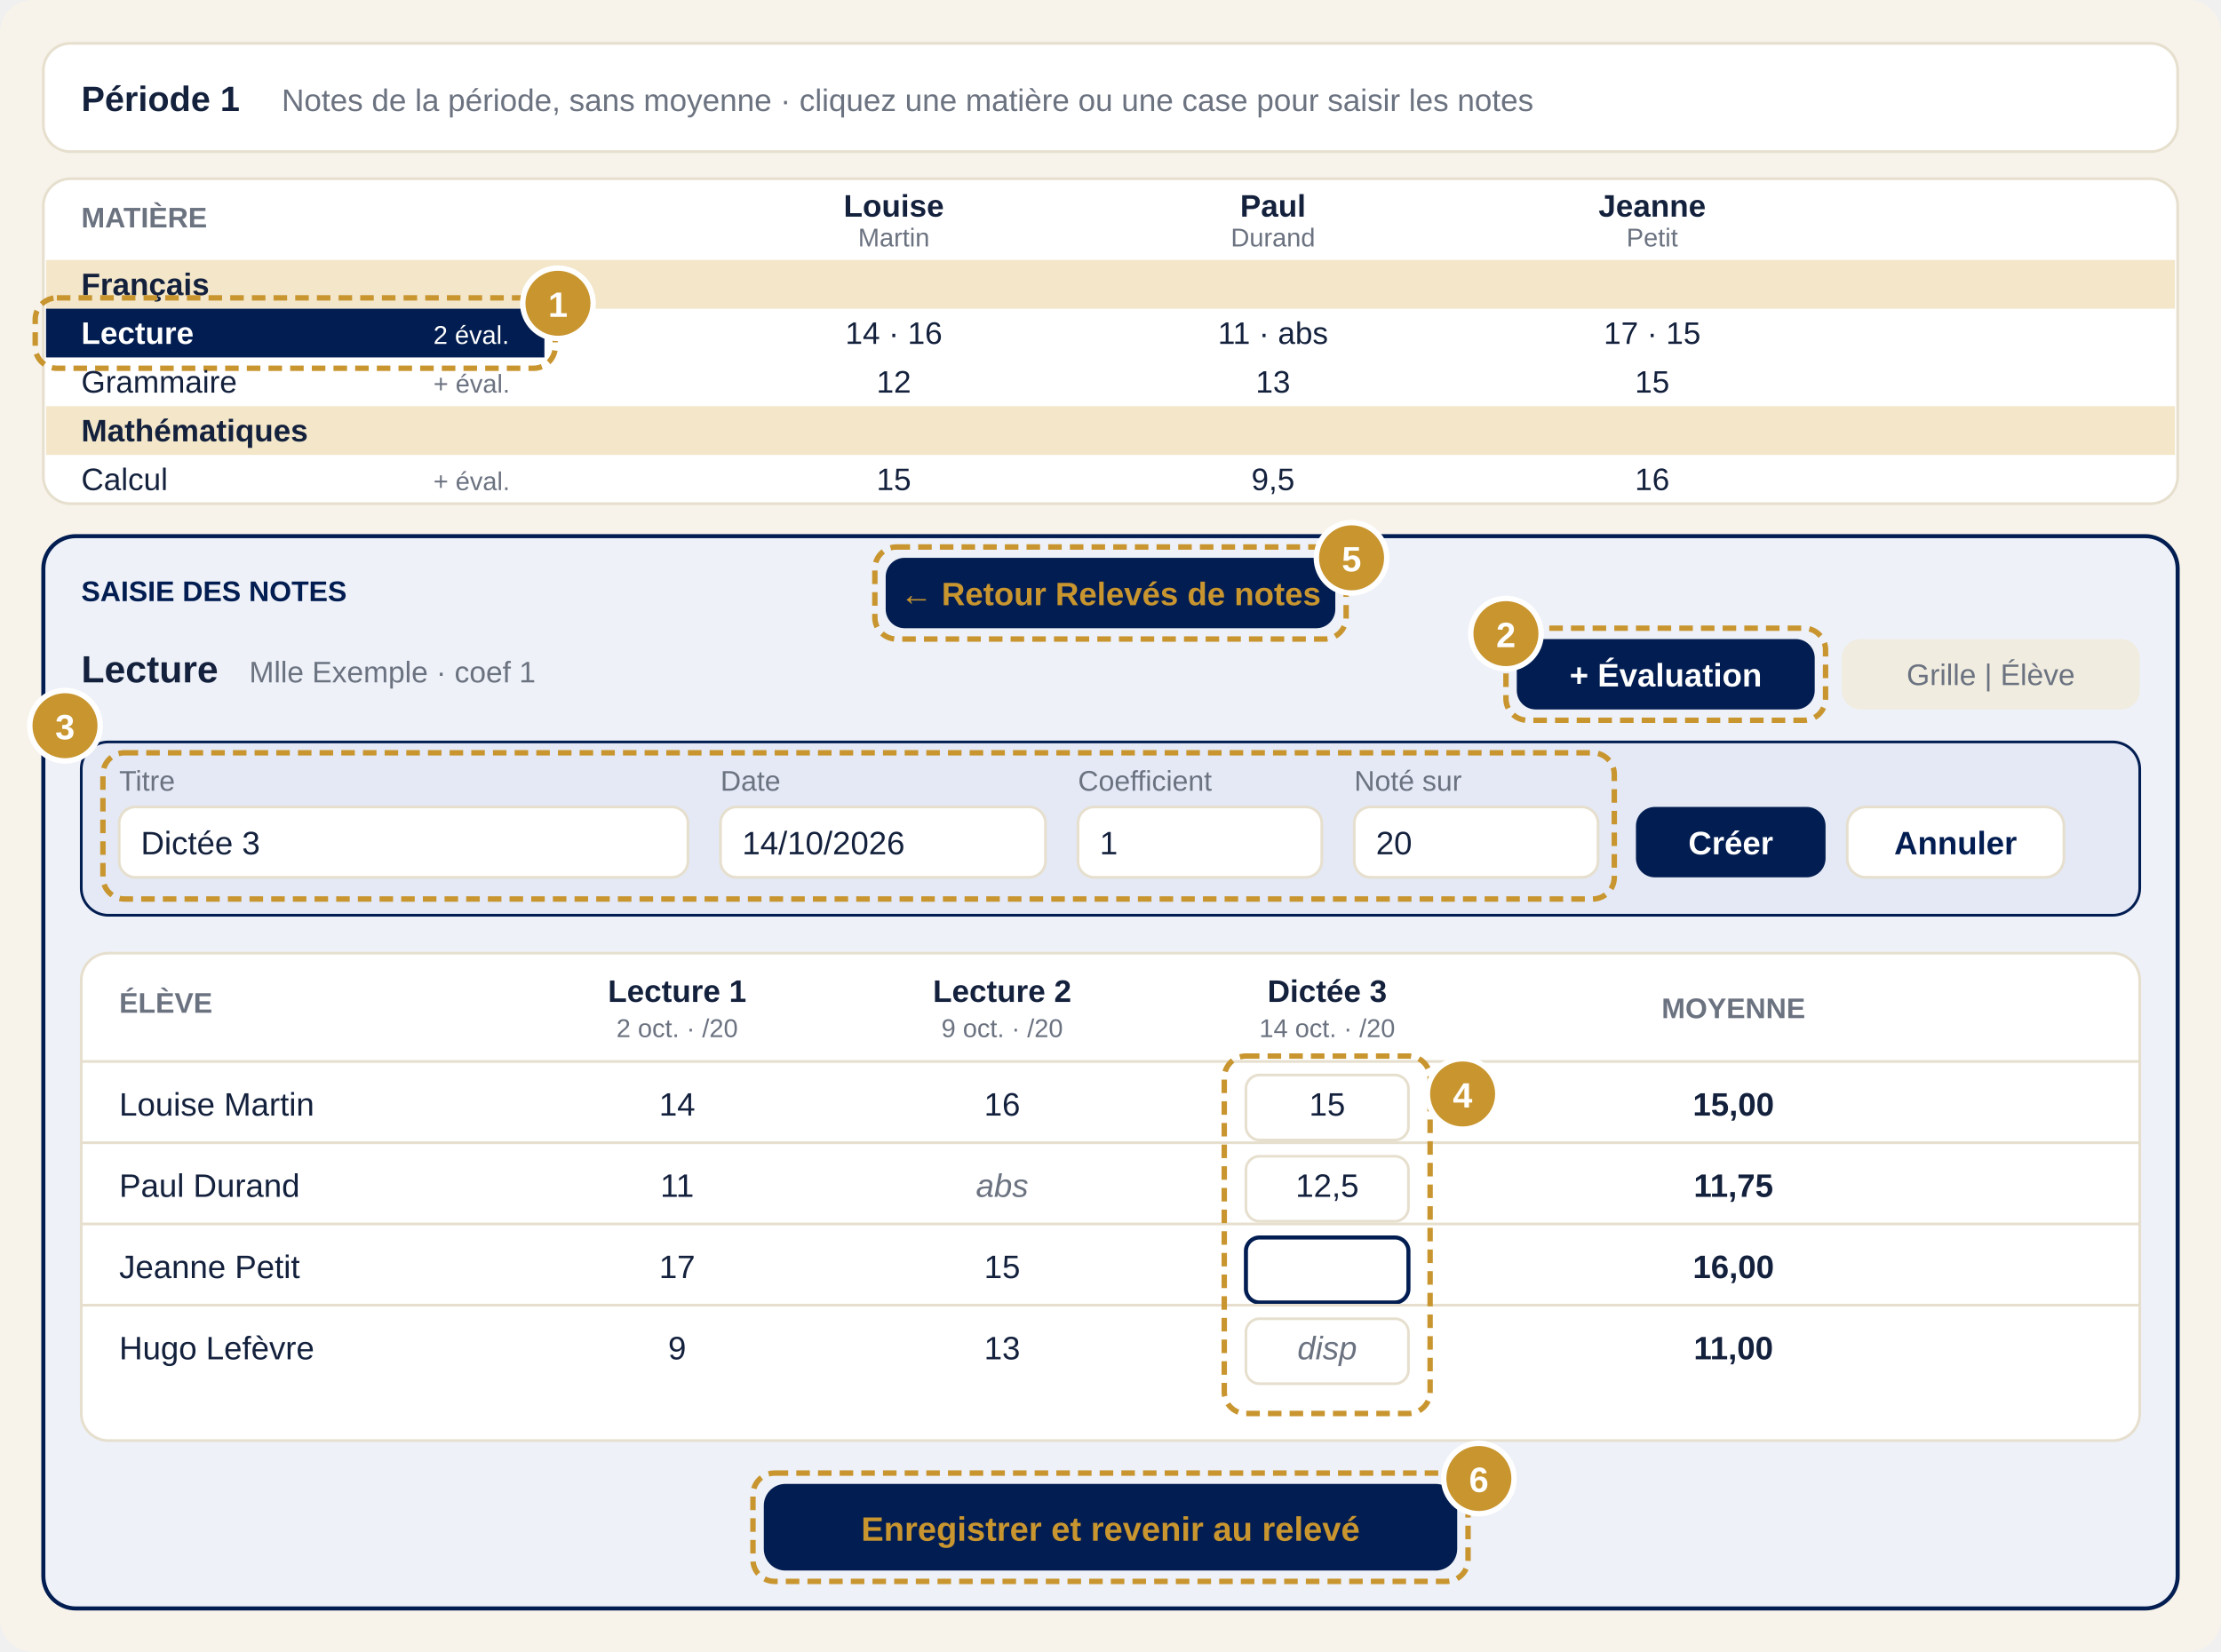
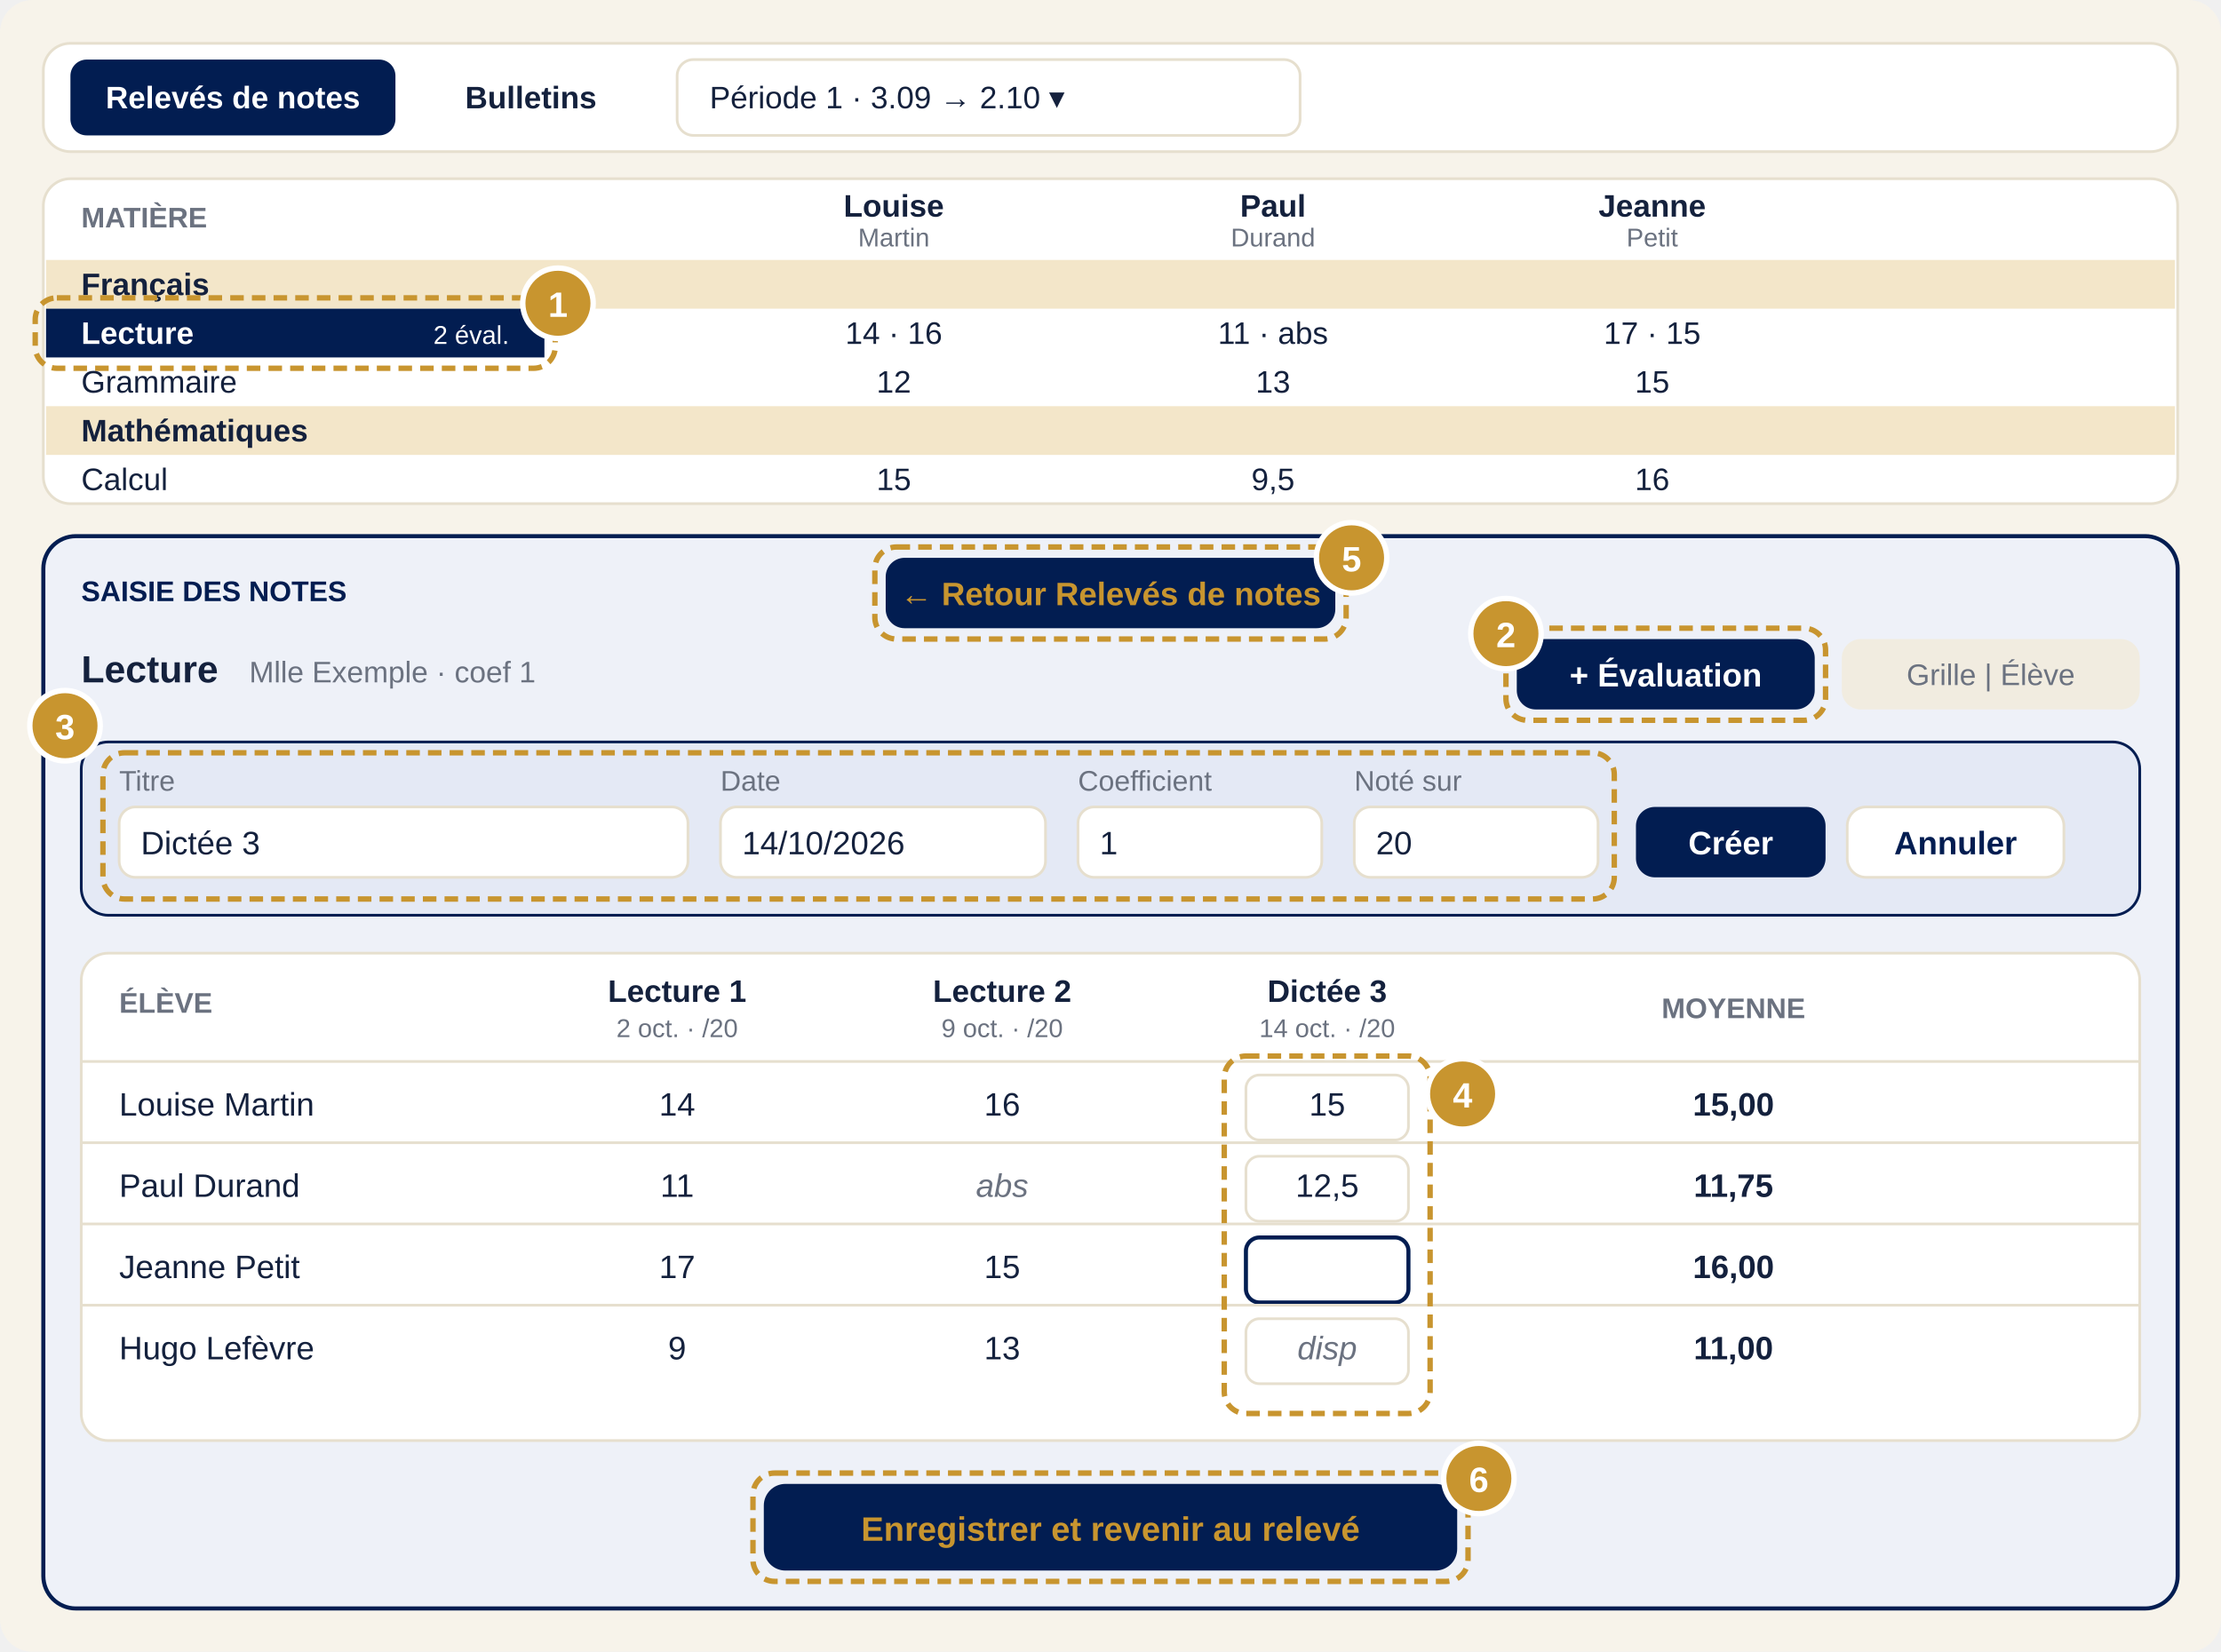
<svg xmlns="http://www.w3.org/2000/svg" width="820" height="610" viewBox="0 0 820 610">
  <rect width="820" height="610" rx="12" fill="#f7f3ea" />
  <rect x="16" y="16" width="788" height="40" rx="10" fill="#ffffff" stroke="#e6dfce" stroke-width="1" />
-   <text x="30" y="41" font-family="Montserrat, Segoe UI, Arial, sans-serif" font-size="13" font-weight="700" fill="#14213d" text-anchor="start">Période 1</text>
-   <text x="104" y="41" font-family="Montserrat, Segoe UI, Arial, sans-serif" font-size="11.5" font-weight="400" fill="#6b7280" text-anchor="start">Notes de la période, sans moyenne · cliquez une matière ou une case pour saisir les notes</text>
+   <rect x="26" y="22" width="120" height="28" rx="6" fill="#021d51" />
+   <text x="86" y="40" font-family="Montserrat, Segoe UI, Arial, sans-serif" font-size="11.5" font-weight="600" fill="#fff" text-anchor="middle">Relevés de notes</text>
+   <text x="196" y="40" font-family="Montserrat, Segoe UI, Arial, sans-serif" font-size="11.5" font-weight="600" fill="#14213d" text-anchor="middle">Bulletins</text>
+   <rect x="250" y="22" width="230" height="28" rx="6" fill="#ffffff" stroke="#e6dfce" stroke-width="1" />
+   <text x="262" y="40" font-family="Montserrat, Segoe UI, Arial, sans-serif" font-size="11.5" font-weight="500" fill="#14213d" text-anchor="start">Période 1 · 3.09 → 2.10   ▾</text>
  <rect x="16" y="66" width="788" height="120" rx="10" fill="#ffffff" stroke="#e6dfce" stroke-width="1" />
  <text x="30" y="84" font-family="Montserrat, Segoe UI, Arial, sans-serif" font-size="10.5" font-weight="600" fill="#6b7280" text-anchor="start">MATIÈRE</text>
  <text x="330" y="80" font-family="Montserrat, Segoe UI, Arial, sans-serif" font-size="11.5" font-weight="600" fill="#14213d" text-anchor="middle">Louise</text>
  <text x="330" y="91" font-family="Montserrat, Segoe UI, Arial, sans-serif" font-size="9.5" font-weight="400" fill="#6b7280" text-anchor="middle">Martin</text>
  <text x="470" y="80" font-family="Montserrat, Segoe UI, Arial, sans-serif" font-size="11.5" font-weight="600" fill="#14213d" text-anchor="middle">Paul</text>
  <text x="470" y="91" font-family="Montserrat, Segoe UI, Arial, sans-serif" font-size="9.5" font-weight="400" fill="#6b7280" text-anchor="middle">Durand</text>
  <text x="610" y="80" font-family="Montserrat, Segoe UI, Arial, sans-serif" font-size="11.5" font-weight="600" fill="#14213d" text-anchor="middle">Jeanne</text>
  <text x="610" y="91" font-family="Montserrat, Segoe UI, Arial, sans-serif" font-size="9.5" font-weight="400" fill="#6b7280" text-anchor="middle">Petit</text>
  <rect x="17" y="96" width="786" height="18" rx="0" fill="#f3e6c9" />
  <text x="30" y="109" font-family="Montserrat, Segoe UI, Arial, sans-serif" font-size="11.5" font-weight="700" fill="#14213d" text-anchor="start">Français</text>
  <rect x="17" y="114" width="184" height="18" rx="0" fill="#021d51" />
  <text x="30" y="127" font-family="Montserrat, Segoe UI, Arial, sans-serif" font-size="11.5" font-weight="600" fill="#fff" text-anchor="start">Lecture</text>
  <text x="160" y="127" font-family="Montserrat, Segoe UI, Arial, sans-serif" font-size="9.5" font-weight="400" fill="#fff" text-anchor="start">2 éval.</text>
  <text x="330" y="127" font-family="Montserrat, Segoe UI, Arial, sans-serif" font-size="11.5" font-weight="400" fill="#14213d" text-anchor="middle">14 · 16</text>
  <text x="470" y="127" font-family="Montserrat, Segoe UI, Arial, sans-serif" font-size="11.5" font-weight="400" fill="#14213d" text-anchor="middle">11 · abs</text>
  <text x="610" y="127" font-family="Montserrat, Segoe UI, Arial, sans-serif" font-size="11.5" font-weight="400" fill="#14213d" text-anchor="middle">17 · 15</text>
  <rect x="13" y="110" width="192" height="26" rx="8" fill="none" stroke="#c8952f" stroke-width="2" stroke-dasharray="5 3" />
  <circle cx="206" cy="112" r="13" fill="#c8952f" stroke="#fff" stroke-width="2" />
  <text x="206" y="117" font-family="Montserrat, Segoe UI, Arial, sans-serif" font-size="13" font-weight="700" fill="#fff" text-anchor="middle">1</text>
  <text x="30" y="145" font-family="Montserrat, Segoe UI, Arial, sans-serif" font-size="11.5" font-weight="400" fill="#14213d" text-anchor="start">Grammaire</text>
-   <text x="160" y="145" font-family="Montserrat, Segoe UI, Arial, sans-serif" font-size="9.5" font-weight="400" fill="#6b7280" text-anchor="start">+ éval.</text>
+   <text x="160" y="145" font-family="Montserrat, Segoe UI, Arial, sans-serif" font-size="9.5" font-weight="400" fill="#6b7280" text-anchor="start" />
  <text x="330" y="145" font-family="Montserrat, Segoe UI, Arial, sans-serif" font-size="11.5" font-weight="400" fill="#14213d" text-anchor="middle">12</text>
  <text x="470" y="145" font-family="Montserrat, Segoe UI, Arial, sans-serif" font-size="11.5" font-weight="400" fill="#14213d" text-anchor="middle">13</text>
  <text x="610" y="145" font-family="Montserrat, Segoe UI, Arial, sans-serif" font-size="11.5" font-weight="400" fill="#14213d" text-anchor="middle">15</text>
  <rect x="17" y="150" width="786" height="18" rx="0" fill="#f3e6c9" />
  <text x="30" y="163" font-family="Montserrat, Segoe UI, Arial, sans-serif" font-size="11.5" font-weight="700" fill="#14213d" text-anchor="start">Mathématiques</text>
  <text x="30" y="181" font-family="Montserrat, Segoe UI, Arial, sans-serif" font-size="11.5" font-weight="400" fill="#14213d" text-anchor="start">Calcul</text>
-   <text x="160" y="181" font-family="Montserrat, Segoe UI, Arial, sans-serif" font-size="9.5" font-weight="400" fill="#6b7280" text-anchor="start">+ éval.</text>
+   <text x="160" y="181" font-family="Montserrat, Segoe UI, Arial, sans-serif" font-size="9.5" font-weight="400" fill="#6b7280" text-anchor="start" />
  <text x="330" y="181" font-family="Montserrat, Segoe UI, Arial, sans-serif" font-size="11.5" font-weight="400" fill="#14213d" text-anchor="middle">15</text>
  <text x="470" y="181" font-family="Montserrat, Segoe UI, Arial, sans-serif" font-size="11.5" font-weight="400" fill="#14213d" text-anchor="middle">9,5</text>
  <text x="610" y="181" font-family="Montserrat, Segoe UI, Arial, sans-serif" font-size="11.5" font-weight="400" fill="#14213d" text-anchor="middle">16</text>
  <rect x="16" y="198" width="788" height="396" rx="12" fill="#eef1f8" stroke="#021d51" stroke-width="1.5" />
  <text x="30" y="222" font-family="Montserrat, Segoe UI, Arial, sans-serif" font-size="10.5" font-weight="700" fill="#021d51" text-anchor="start">SAISIE DES NOTES</text>
  <rect x="327" y="206" width="166" height="26" rx="7" fill="#021d51" />
  <text x="410" y="223.5" font-family="Montserrat, Segoe UI, Arial, sans-serif" font-size="12" font-weight="700" fill="#c8952f" text-anchor="middle">← Retour Relevés de notes</text>
  <rect x="323" y="202" width="174" height="34" rx="8" fill="none" stroke="#c8952f" stroke-width="2" stroke-dasharray="5 3" />
  <circle cx="499" cy="206" r="13" fill="#c8952f" stroke="#fff" stroke-width="2" />
  <text x="499" y="211" font-family="Montserrat, Segoe UI, Arial, sans-serif" font-size="13" font-weight="700" fill="#fff" text-anchor="middle">5</text>
  <text x="30" y="252" font-family="Montserrat, Segoe UI, Arial, sans-serif" font-size="14" font-weight="700" fill="#14213d" text-anchor="start">Lecture</text>
  <text x="92" y="252" font-family="Montserrat, Segoe UI, Arial, sans-serif" font-size="11" font-weight="400" fill="#6b7280" text-anchor="start">Mlle Exemple · coef 1</text>
  <rect x="560" y="236" width="110" height="26" rx="7" fill="#021d51" />
  <text x="615.0" y="253.5" font-family="Montserrat, Segoe UI, Arial, sans-serif" font-size="12" font-weight="600" fill="#fff" text-anchor="middle">+ Évaluation</text>
  <rect x="556" y="232" width="118" height="34" rx="8" fill="none" stroke="#c8952f" stroke-width="2" stroke-dasharray="5 3" />
  <circle cx="556" cy="234" r="13" fill="#c8952f" stroke="#fff" stroke-width="2" />
  <text x="556" y="239" font-family="Montserrat, Segoe UI, Arial, sans-serif" font-size="13" font-weight="700" fill="#fff" text-anchor="middle">2</text>
  <rect x="680" y="236" width="110" height="26" rx="7" fill="#f1ece0" />
  <text x="735" y="253" font-family="Montserrat, Segoe UI, Arial, sans-serif" font-size="11" font-weight="500" fill="#6b7280" text-anchor="middle">Grille | Élève</text>
  <rect x="30" y="274" width="760" height="64" rx="10" fill="#e4e9f5" stroke="#021d51" stroke-width="1" />
  <text x="44" y="292" font-family="Montserrat, Segoe UI, Arial, sans-serif" font-size="10.5" font-weight="500" fill="#6b7280" text-anchor="start">Titre</text>
  <rect x="44" y="298" width="210" height="26" rx="6" fill="#ffffff" stroke="#e6dfce" stroke-width="1" />
  <text x="52" y="315.5" font-family="Montserrat, Segoe UI, Arial, sans-serif" font-size="12" font-weight="400" fill="#14213d" text-anchor="start">Dictée 3</text>
  <text x="266" y="292" font-family="Montserrat, Segoe UI, Arial, sans-serif" font-size="10.5" font-weight="500" fill="#6b7280" text-anchor="start">Date</text>
  <rect x="266" y="298" width="120" height="26" rx="6" fill="#ffffff" stroke="#e6dfce" stroke-width="1" />
  <text x="274" y="315.5" font-family="Montserrat, Segoe UI, Arial, sans-serif" font-size="12" font-weight="400" fill="#14213d" text-anchor="start">14/10/2026</text>
  <text x="398" y="292" font-family="Montserrat, Segoe UI, Arial, sans-serif" font-size="10.5" font-weight="500" fill="#6b7280" text-anchor="start">Coefficient</text>
  <rect x="398" y="298" width="90" height="26" rx="6" fill="#ffffff" stroke="#e6dfce" stroke-width="1" />
  <text x="406" y="315.5" font-family="Montserrat, Segoe UI, Arial, sans-serif" font-size="12" font-weight="400" fill="#14213d" text-anchor="start">1</text>
  <text x="500" y="292" font-family="Montserrat, Segoe UI, Arial, sans-serif" font-size="10.5" font-weight="500" fill="#6b7280" text-anchor="start">Noté sur</text>
  <rect x="500" y="298" width="90" height="26" rx="6" fill="#ffffff" stroke="#e6dfce" stroke-width="1" />
  <text x="508" y="315.5" font-family="Montserrat, Segoe UI, Arial, sans-serif" font-size="12" font-weight="400" fill="#14213d" text-anchor="start">20</text>
  <rect x="604" y="298" width="70" height="26" rx="7" fill="#021d51" />
  <text x="639.0" y="315.5" font-family="Montserrat, Segoe UI, Arial, sans-serif" font-size="12" font-weight="600" fill="#fff" text-anchor="middle">Créer</text>
  <rect x="682" y="298" width="80" height="26" rx="7" fill="#ffffff" stroke="#e6dfce" stroke-width="1" />
  <text x="722.0" y="315.5" font-family="Montserrat, Segoe UI, Arial, sans-serif" font-size="12" font-weight="600" fill="#021d51" text-anchor="middle">Annuler</text>
  <rect x="38" y="278" width="558" height="54" rx="8" fill="none" stroke="#c8952f" stroke-width="2" stroke-dasharray="5 3" />
  <circle cx="24" cy="268" r="13" fill="#c8952f" stroke="#fff" stroke-width="2" />
  <text x="24" y="273" font-family="Montserrat, Segoe UI, Arial, sans-serif" font-size="13" font-weight="700" fill="#fff" text-anchor="middle">3</text>
  <rect x="30" y="352" width="760" height="180" rx="10" fill="#ffffff" stroke="#e6dfce" stroke-width="1" />
  <text x="44" y="374" font-family="Montserrat, Segoe UI, Arial, sans-serif" font-size="10.5" font-weight="600" fill="#6b7280" text-anchor="start">ÉLÈVE</text>
  <text x="250" y="370" font-family="Montserrat, Segoe UI, Arial, sans-serif" font-size="11.5" font-weight="600" fill="#14213d" text-anchor="middle">Lecture 1</text>
  <text x="250" y="383" font-family="Montserrat, Segoe UI, Arial, sans-serif" font-size="9.5" font-weight="400" fill="#6b7280" text-anchor="middle">2 oct. · /20</text>
  <text x="370" y="370" font-family="Montserrat, Segoe UI, Arial, sans-serif" font-size="11.5" font-weight="600" fill="#14213d" text-anchor="middle">Lecture 2</text>
  <text x="370" y="383" font-family="Montserrat, Segoe UI, Arial, sans-serif" font-size="9.5" font-weight="400" fill="#6b7280" text-anchor="middle">9 oct. · /20</text>
  <text x="490" y="370" font-family="Montserrat, Segoe UI, Arial, sans-serif" font-size="11.5" font-weight="600" fill="#14213d" text-anchor="middle">Dictée 3</text>
  <text x="490" y="383" font-family="Montserrat, Segoe UI, Arial, sans-serif" font-size="9.5" font-weight="400" fill="#6b7280" text-anchor="middle">14 oct. · /20</text>
  <text x="640" y="376" font-family="Montserrat, Segoe UI, Arial, sans-serif" font-size="10.5" font-weight="600" fill="#6b7280" text-anchor="middle">MOYENNE</text>
  <line x1="30" y1="392" x2="790" y2="392" stroke="#e6dfce" stroke-width="1" />
  <text x="44" y="412" font-family="Montserrat, Segoe UI, Arial, sans-serif" font-size="12" font-weight="500" fill="#14213d" text-anchor="start">Louise Martin</text>
  <text x="250" y="412" font-family="Montserrat, Segoe UI, Arial, sans-serif" font-size="12" font-weight="400" fill="#14213d" text-anchor="middle">14</text>
  <text x="370" y="412" font-family="Montserrat, Segoe UI, Arial, sans-serif" font-size="12" font-weight="400" fill="#14213d" text-anchor="middle">16</text>
  <rect x="460" y="397" width="60" height="24" rx="5" fill="#ffffff" stroke="#e6dfce" stroke-width="1" />
  <text x="490" y="412" font-family="Montserrat, Segoe UI, Arial, sans-serif" font-size="12" font-weight="400" fill="#14213d" text-anchor="middle">15</text>
  <text x="640" y="412" font-family="Montserrat, Segoe UI, Arial, sans-serif" font-size="12" font-weight="700" fill="#14213d" text-anchor="middle">15,00</text>
  <line x1="30" y1="422" x2="790" y2="422" stroke="#e6dfce" stroke-width="1" />
  <text x="44" y="442" font-family="Montserrat, Segoe UI, Arial, sans-serif" font-size="12" font-weight="500" fill="#14213d" text-anchor="start">Paul Durand</text>
  <text x="250" y="442" font-family="Montserrat, Segoe UI, Arial, sans-serif" font-size="12" font-weight="400" fill="#14213d" text-anchor="middle">11</text>
  <text x="370" y="442" font-family="Montserrat, Segoe UI, Arial, sans-serif" font-size="12" font-weight="400" fill="#6b7280" text-anchor="middle" font-style="italic">abs</text>
  <rect x="460" y="427" width="60" height="24" rx="5" fill="#ffffff" stroke="#e6dfce" stroke-width="1" />
  <text x="490" y="442" font-family="Montserrat, Segoe UI, Arial, sans-serif" font-size="12" font-weight="400" fill="#14213d" text-anchor="middle">12,5</text>
  <text x="640" y="442" font-family="Montserrat, Segoe UI, Arial, sans-serif" font-size="12" font-weight="700" fill="#14213d" text-anchor="middle">11,75</text>
  <line x1="30" y1="452" x2="790" y2="452" stroke="#e6dfce" stroke-width="1" />
  <text x="44" y="472" font-family="Montserrat, Segoe UI, Arial, sans-serif" font-size="12" font-weight="500" fill="#14213d" text-anchor="start">Jeanne Petit</text>
  <text x="250" y="472" font-family="Montserrat, Segoe UI, Arial, sans-serif" font-size="12" font-weight="400" fill="#14213d" text-anchor="middle">17</text>
  <text x="370" y="472" font-family="Montserrat, Segoe UI, Arial, sans-serif" font-size="12" font-weight="400" fill="#14213d" text-anchor="middle">15</text>
  <rect x="460" y="457" width="60" height="24" rx="5" fill="#ffffff" stroke="#021d51" stroke-width="1.5" />
  <text x="490" y="472" font-family="Montserrat, Segoe UI, Arial, sans-serif" font-size="12" font-weight="400" fill="#14213d" text-anchor="middle" />
  <text x="640" y="472" font-family="Montserrat, Segoe UI, Arial, sans-serif" font-size="12" font-weight="700" fill="#14213d" text-anchor="middle">16,00</text>
  <line x1="30" y1="482" x2="790" y2="482" stroke="#e6dfce" stroke-width="1" />
  <text x="44" y="502" font-family="Montserrat, Segoe UI, Arial, sans-serif" font-size="12" font-weight="500" fill="#14213d" text-anchor="start">Hugo Lefèvre</text>
  <text x="250" y="502" font-family="Montserrat, Segoe UI, Arial, sans-serif" font-size="12" font-weight="400" fill="#14213d" text-anchor="middle">9</text>
  <text x="370" y="502" font-family="Montserrat, Segoe UI, Arial, sans-serif" font-size="12" font-weight="400" fill="#14213d" text-anchor="middle">13</text>
  <rect x="460" y="487" width="60" height="24" rx="5" fill="#ffffff" stroke="#e6dfce" stroke-width="1" />
  <text x="490" y="502" font-family="Montserrat, Segoe UI, Arial, sans-serif" font-size="12" font-weight="400" fill="#6b7280" text-anchor="middle" font-style="italic">disp</text>
  <text x="640" y="502" font-family="Montserrat, Segoe UI, Arial, sans-serif" font-size="12" font-weight="700" fill="#14213d" text-anchor="middle">11,00</text>
  <rect x="452" y="390" width="76" height="132" rx="8" fill="none" stroke="#c8952f" stroke-width="2" stroke-dasharray="5 3" />
  <circle cx="540" cy="404" r="13" fill="#c8952f" stroke="#fff" stroke-width="2" />
  <text x="540" y="409" font-family="Montserrat, Segoe UI, Arial, sans-serif" font-size="13" font-weight="700" fill="#fff" text-anchor="middle">4</text>
  <rect x="282" y="548" width="256" height="32" rx="8" fill="#021d51" />
  <text x="410" y="569" font-family="Montserrat, Segoe UI, Arial, sans-serif" font-size="12.5" font-weight="700" fill="#c8952f" text-anchor="middle">Enregistrer et revenir au relevé</text>
  <rect x="278" y="544" width="264" height="40" rx="8" fill="none" stroke="#c8952f" stroke-width="2" stroke-dasharray="5 3" />
  <circle cx="546" cy="546" r="13" fill="#c8952f" stroke="#fff" stroke-width="2" />
  <text x="546" y="551" font-family="Montserrat, Segoe UI, Arial, sans-serif" font-size="13" font-weight="700" fill="#fff" text-anchor="middle">6</text>
</svg>
